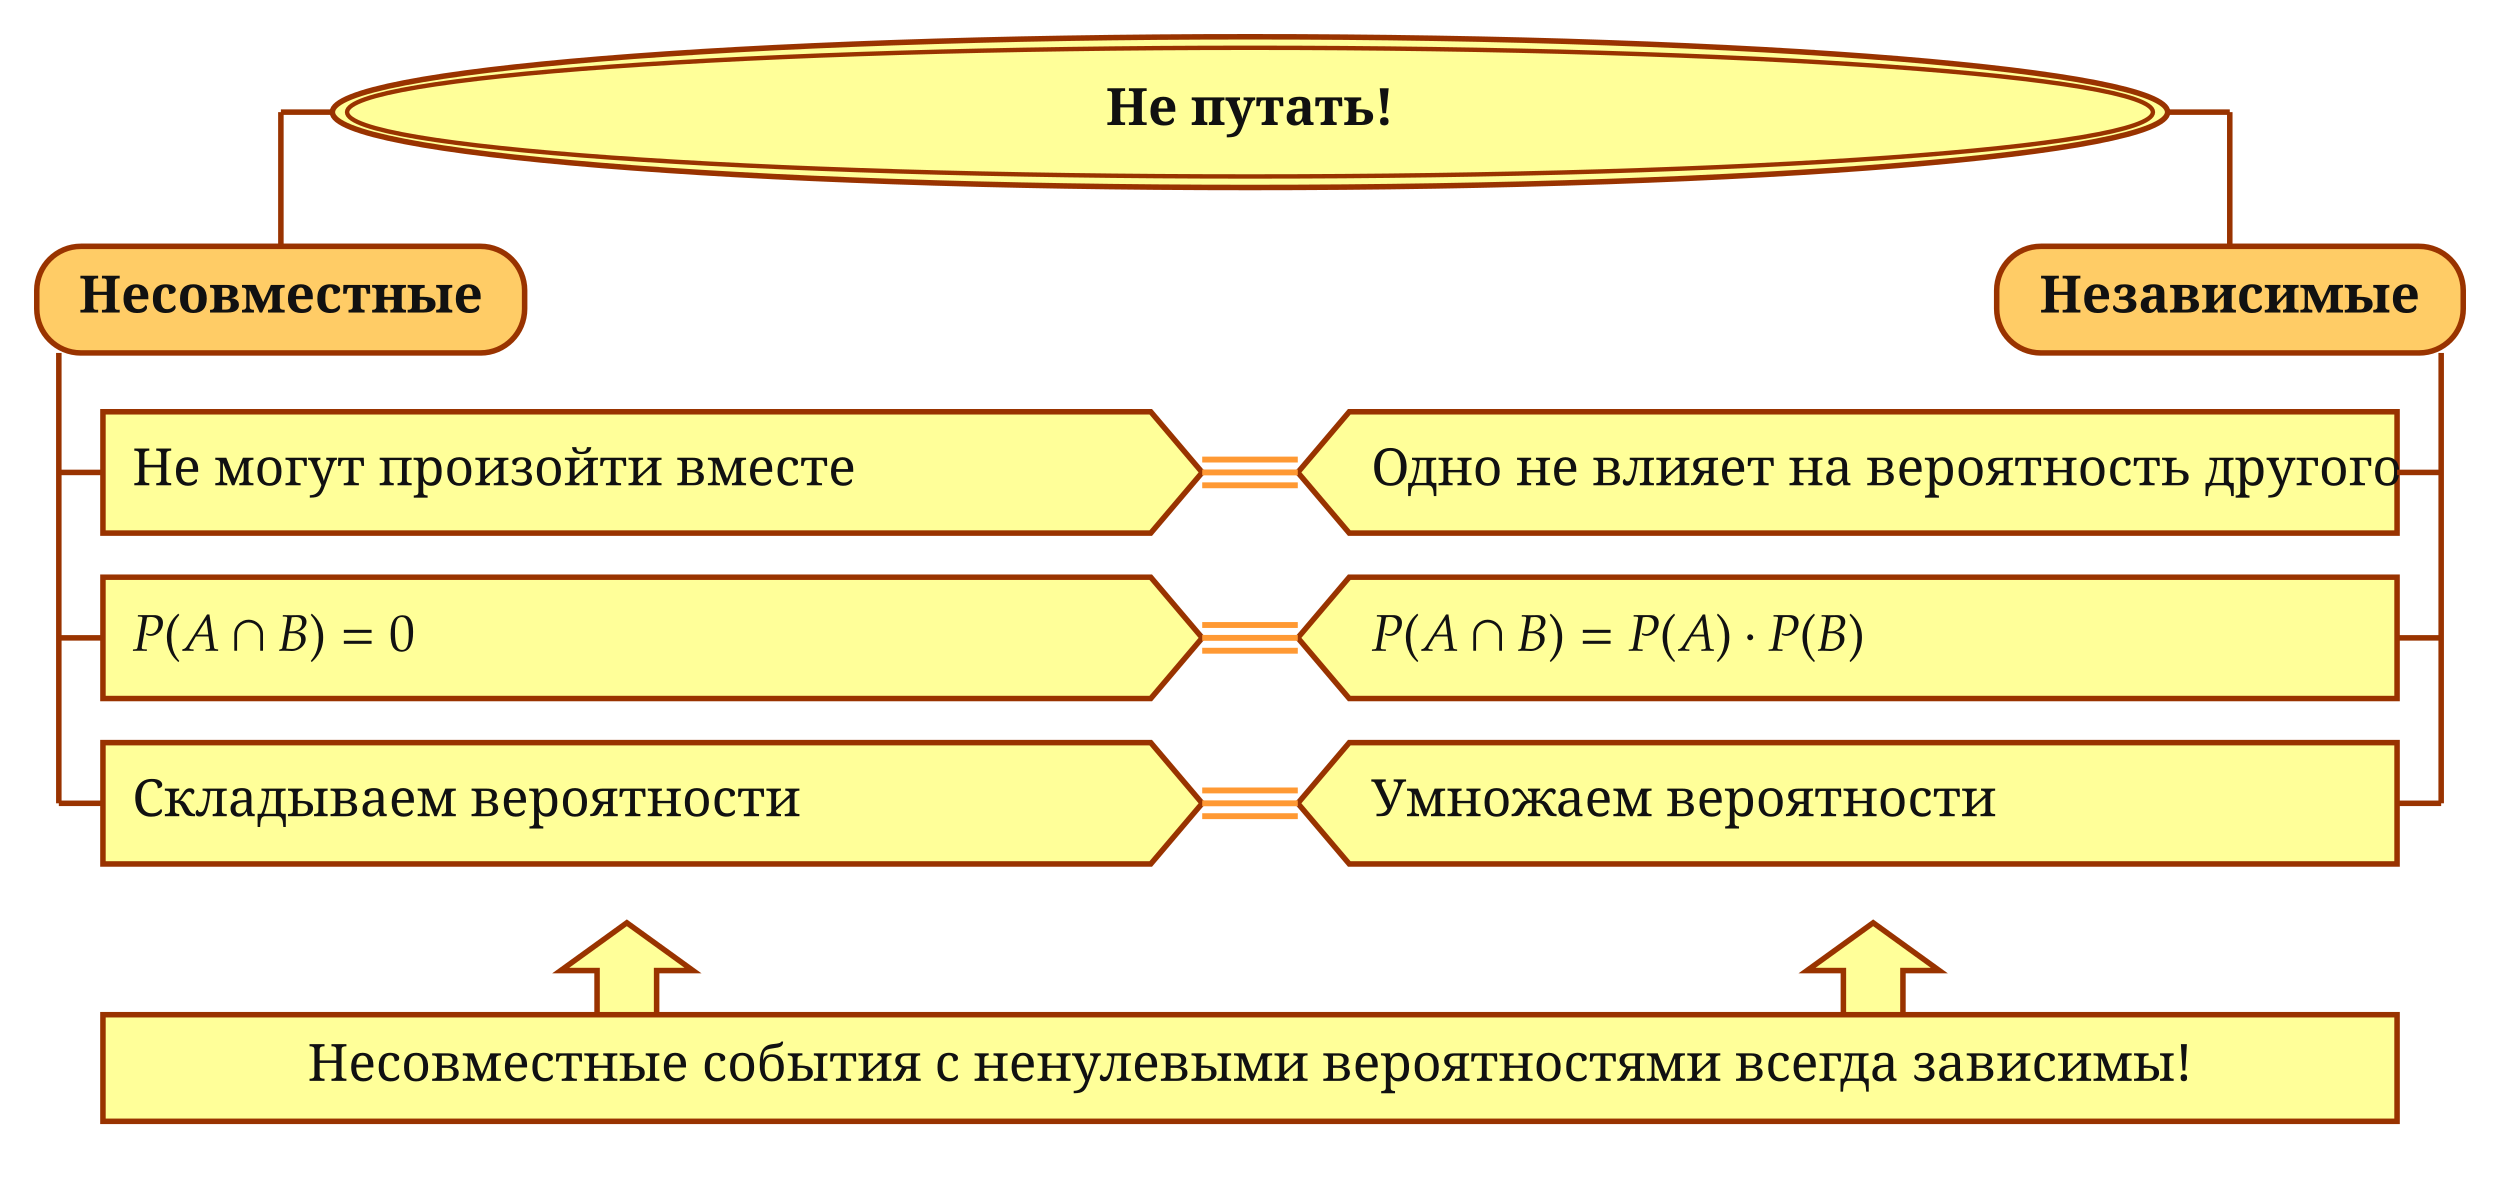
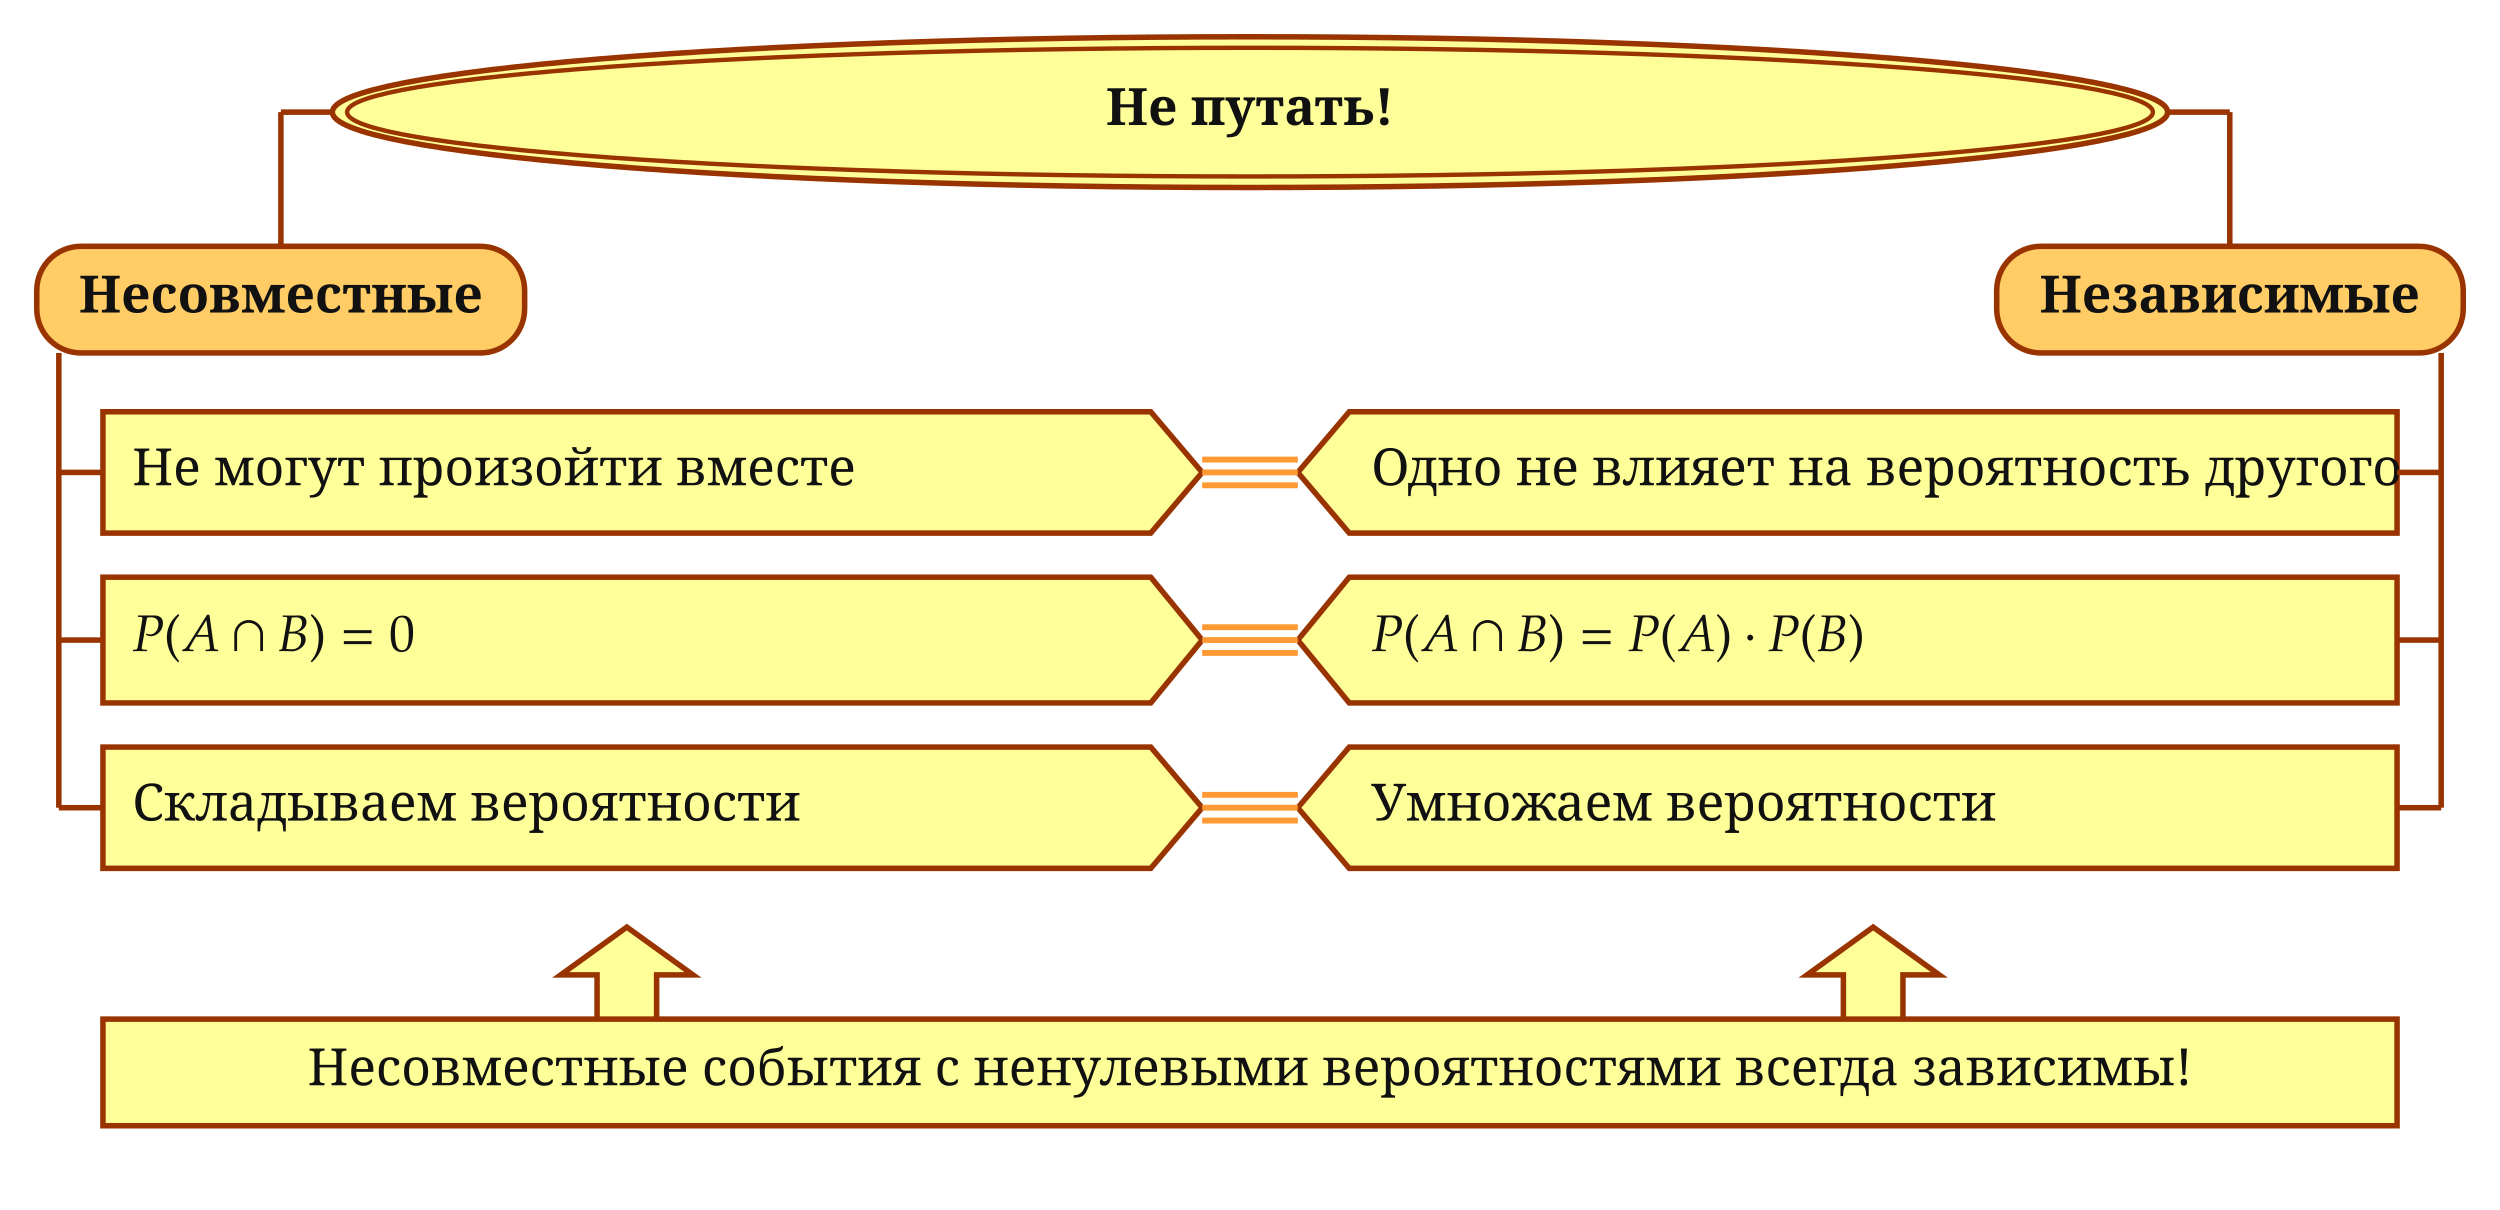
- <svg xmlns="http://www.w3.org/2000/svg" width="680" height="327" viewBox="0 0 680 327" font-family="PT Serif, serif">
+ <svg xmlns="http://www.w3.org/2000/svg" width="680" height="329" viewBox="0 0 680 329" font-family="PT Serif, serif">
  <g transform="translate(0.0,0.0)">
    <ellipse cx="340.0" cy="30.5" rx="249.6" ry="20.5" fill="#FFFF99" stroke="#993300" stroke-width="1.5" />
    <ellipse cx="340.0" cy="30.5" rx="245.6" ry="17.5" fill="none" stroke="#993300" stroke-width="1.2" />
    <text x="340.0" y="34.0" font-size="14" text-anchor="middle" font-weight="bold" fill="#111">Не путать!</text>
    <line x1="90.4" y1="30.5" x2="76.4" y2="30.5" stroke="#993300" stroke-width="1.5" />
    <line x1="76.4" y1="30.5" x2="76.4" y2="67.0" stroke="#993300" stroke-width="1.5" />
    <rect x="10.0" y="67.0" width="132.7" height="29.0" rx="12" fill="#FFCC66" stroke="#993300" stroke-width="1.5" />
    <text x="76.4" y="85.0" font-size="14" text-anchor="middle" font-weight="bold" fill="#111">Несовместные</text>
    <line x1="589.6" y1="30.5" x2="606.5" y2="30.5" stroke="#993300" stroke-width="1.5" />
    <line x1="606.5" y1="30.5" x2="606.5" y2="67.0" stroke="#993300" stroke-width="1.5" />
    <rect x="543.1" y="67.0" width="126.9" height="29.0" rx="12" fill="#FFCC66" stroke="#993300" stroke-width="1.5" />
    <text x="606.5" y="85.0" font-size="14" text-anchor="middle" font-weight="bold" fill="#111">Независимые</text>
    <path d="M28.0,112.0H313.0L327.0,128.5L313.0,145.0H28.0Z" fill="#FFFF99" stroke="#993300" stroke-width="1.5" />
    <g class="memo">
      <g class="memo-t">
        <text x="36.0" y="132.0" font-size="14" text-anchor="start" fill="#111">Не могут произойти вместе</text>
      </g>
    </g>
    <path d="M367.0,112.0H652.0V145.0H367.0L353.0,128.5Z" fill="#FFFF99" stroke="#993300" stroke-width="1.5" />
    <g class="memo">
      <g class="memo-t">
        <text x="373.0" y="132.0" font-size="14" text-anchor="start" fill="#111">Одно не влияет на вероятность другого</text>
      </g>
    </g>
    <line x1="327.0" y1="125.0" x2="353.0" y2="125.0" stroke="#FF9933" stroke-width="1.6" />
    <line x1="327.0" y1="128.5" x2="353.0" y2="128.5" stroke="#FF9933" stroke-width="1.6" />
    <line x1="327.0" y1="132.0" x2="353.0" y2="132.0" stroke="#FF9933" stroke-width="1.6" />
-     <path d="M28.0,157.0H313.0L327.0,173.5L313.0,190.0H28.0Z" fill="#FFFF99" stroke="#993300" stroke-width="1.5" />
+     <path d="M28.0,157.0H313.0L327.0,174.1L313.0,191.2H28.0Z" fill="#FFFF99" stroke="#993300" stroke-width="1.5" />
    <g class="memo">
      <g class="memo-t">
-         <svg x="36.00" y="166.91" width="76.85" height="13.17" viewBox="0 -720.5 5489 941" overflow="visible" color="#111">
+         <svg x="36.00" y="167.00" width="76.85" height="13.17" viewBox="0 -720.5 5489 941" overflow="visible" color="#111">
          <g stroke="currentColor" fill="currentColor" stroke-width="0" transform="scale(1,-1)">
            <path d="M105 664L160 662C184 661 195 653 195 635L112 125C95 34 94 31 54 28L13 25L9-3L51-2C92-1 123 0 141 0C158 0 187-1 227-2L280-3L283 25L218 28C192 29 182 37 182 58C182 67 183 74 186 93L284 648C320 654 336 656 355 656C457 656 506 612 506 519C506 411 434 323 346 323C324 323 304 328 267 342L269 311C306 293 326 288 355 288C484 288 594 405 594 541C594 642 531 695 412 692L108 692Z" />
            <g transform="translate(610,0) translate(0 -5.5)">
              <path d="M146 266C146 526 243 632 301 700L282 726C225 675 60 542 60 266C60 159 85 58 133-32C168-99 200-138 282-215L301-194C255-137 146-15 146 266Z" />
            </g>
            <g transform="translate(942,0)">
              <path d="M567 55C567 39 552 30 524 28L480 25L480-3C582 0 582 0 602 0C622 0 622 0 724-3L724 25L698 28C651 35 650 35 642 80L555 705L509 705L136 112C100 56 82 40 48 32L28 27L28-3C120 0 120 0 140 0C159 0 161 0 247-3L247 25L195 28C179 29 164 38 164 47C164 55 171 69 190 102L292 277L538 277L563 89L563 86C563 84 567 69 567 55M496 601L533 313L317 313Z" />
            </g>
            <g transform="translate(1915.2,0)">
              <path d="M623 0L623 325C623 482 495 603 345 603C196 603 65 482 65 325L65 0L119 0L119 329C119 455 223 549 344 549C472 549 569 441 569 329L569 0Z" />
            </g>
            <g transform="translate(2824.4,0)">
              <path d="M543 227C543 337 459 353 377 365C434 385 459 397 490 425C536 464 559 511 559 562C559 644 501 692 401 692C399 692 389 692 374 691L311 690C299 689 263 689 251 689C232 689 201 690 152 691L100 692L97 664L150 662C174 661 185 653 185 635C185 621 181 589 176 559L89 55C85 37 73 30 31 23L26-3L63-2C90 0 105 0 117 0C128 0 154-1 180-2L217-3L237-4C256-5 269-6 277-6C392-6 543 87 543 227M166 41L217 340L302 340C405 340 455 298 455 211C455 108 382 34 282 34C228 34 207 38 166 41M352 655C433 655 473 619 473 544C473 439 399 376 275 376L223 376L272 650C288 650 329 655 352 655Z" />
            </g>
            <g transform="translate(3434.4,0) translate(0 -5.5)">
              <path d="M51 726L32 700C87 636 187 526 187 266C187-10 83-131 32-194L51-215C104-165 273-23 273 265C273 542 108 675 51 726Z" />
            </g>
            <g transform="translate(4044.2,0)">
              <path d="M604 347L604 406L65 406L65 347M604 134L604 193L65 193L65 134Z" />
            </g>
            <g transform="translate(4990,0)">
              <path d="M263 689C108 689 29 566 29 324C29 207 50 106 85 57C120 8 176-20 238-20C389-20 465 110 465 366C465 585 400 689 263 689M245 654C342 654 381 556 381 316C381 103 343 15 251 15C154 15 113 116 113 360C113 571 150 654 245 654Z" />
            </g>
          </g>
        </svg>
      </g>
    </g>
-     <path d="M367.0,157.0H652.0V190.0H367.0L353.0,173.5Z" fill="#FFFF99" stroke="#993300" stroke-width="1.5" />
+     <path d="M367.0,157.0H652.0V191.2H367.0L353.0,174.1Z" fill="#FFFF99" stroke="#993300" stroke-width="1.5" />
    <g class="memo">
      <g class="memo-t">
-         <svg x="373.00" y="166.91" width="134.29" height="13.17" viewBox="0 -720.5 9592.4 941" overflow="visible" color="#111">
+         <svg x="373.00" y="167.00" width="134.29" height="13.17" viewBox="0 -720.5 9592.4 941" overflow="visible" color="#111">
          <g stroke="currentColor" fill="currentColor" stroke-width="0" transform="scale(1,-1)">
            <path d="M105 664L160 662C184 661 195 653 195 635L112 125C95 34 94 31 54 28L13 25L9-3L51-2C92-1 123 0 141 0C158 0 187-1 227-2L280-3L283 25L218 28C192 29 182 37 182 58C182 67 183 74 186 93L284 648C320 654 336 656 355 656C457 656 506 612 506 519C506 411 434 323 346 323C324 323 304 328 267 342L269 311C306 293 326 288 355 288C484 288 594 405 594 541C594 642 531 695 412 692L108 692Z" />
            <g transform="translate(610,0) translate(0 -5.5)">
              <path d="M146 266C146 526 243 632 301 700L282 726C225 675 60 542 60 266C60 159 85 58 133-32C168-99 200-138 282-215L301-194C255-137 146-15 146 266Z" />
            </g>
            <g transform="translate(942,0)">
              <path d="M567 55C567 39 552 30 524 28L480 25L480-3C582 0 582 0 602 0C622 0 622 0 724-3L724 25L698 28C651 35 650 35 642 80L555 705L509 705L136 112C100 56 82 40 48 32L28 27L28-3C120 0 120 0 140 0C159 0 161 0 247-3L247 25L195 28C179 29 164 38 164 47C164 55 171 69 190 102L292 277L538 277L563 89L563 86C563 84 567 69 567 55M496 601L533 313L317 313Z" />
            </g>
            <g transform="translate(1915.2,0)">
              <path d="M623 0L623 325C623 482 495 603 345 603C196 603 65 482 65 325L65 0L119 0L119 329C119 455 223 549 344 549C472 549 569 441 569 329L569 0Z" />
            </g>
            <g transform="translate(2824.4,0)">
              <path d="M543 227C543 337 459 353 377 365C434 385 459 397 490 425C536 464 559 511 559 562C559 644 501 692 401 692C399 692 389 692 374 691L311 690C299 689 263 689 251 689C232 689 201 690 152 691L100 692L97 664L150 662C174 661 185 653 185 635C185 621 181 589 176 559L89 55C85 37 73 30 31 23L26-3L63-2C90 0 105 0 117 0C128 0 154-1 180-2L217-3L237-4C256-5 269-6 277-6C392-6 543 87 543 227M166 41L217 340L302 340C405 340 455 298 455 211C455 108 382 34 282 34C228 34 207 38 166 41M352 655C433 655 473 619 473 544C473 439 399 376 275 376L223 376L272 650C288 650 329 655 352 655Z" />
            </g>
            <g transform="translate(3434.4,0) translate(0 -5.5)">
              <path d="M51 726L32 700C87 636 187 526 187 266C187-10 83-131 32-194L51-215C104-165 273-23 273 265C273 542 108 675 51 726Z" />
            </g>
            <g transform="translate(4044.2,0)">
              <path d="M604 347L604 406L65 406L65 347M604 134L604 193L65 193L65 134Z" />
            </g>
            <g transform="translate(4990,0)">
              <path d="M105 664L160 662C184 661 195 653 195 635L112 125C95 34 94 31 54 28L13 25L9-3L51-2C92-1 123 0 141 0C158 0 187-1 227-2L280-3L283 25L218 28C192 29 182 37 182 58C182 67 183 74 186 93L284 648C320 654 336 656 355 656C457 656 506 612 506 519C506 411 434 323 346 323C324 323 304 328 267 342L269 311C306 293 326 288 355 288C484 288 594 405 594 541C594 642 531 695 412 692L108 692Z" />
            </g>
            <g transform="translate(5600,0) translate(0 -5.5)">
              <path d="M146 266C146 526 243 632 301 700L282 726C225 675 60 542 60 266C60 159 85 58 133-32C168-99 200-138 282-215L301-194C255-137 146-15 146 266Z" />
            </g>
            <g transform="translate(5932,0)">
              <path d="M567 55C567 39 552 30 524 28L480 25L480-3C582 0 582 0 602 0C622 0 622 0 724-3L724 25L698 28C651 35 650 35 642 80L555 705L509 705L136 112C100 56 82 40 48 32L28 27L28-3C120 0 120 0 140 0C159 0 161 0 247-3L247 25L195 28C179 29 164 38 164 47C164 55 171 69 190 102L292 277L538 277L563 89L563 86C563 84 567 69 567 55M496 601L533 313L317 313Z" />
            </g>
            <g transform="translate(6683,0) translate(0 -5.5)">
              <path d="M51 726L32 700C87 636 187 526 187 266C187-10 83-131 32-194L51-215C104-165 273-23 273 265C273 542 108 675 51 726Z" />
            </g>
            <g transform="translate(7237.2,0)">
              <path d="M124 319C94 319 67 291 67 261C67 231 94 203 123 203C155 203 183 230 183 260C183 291 155 319 124 319Z" />
            </g>
            <g transform="translate(7708.4,0)">
              <path d="M105 664L160 662C184 661 195 653 195 635L112 125C95 34 94 31 54 28L13 25L9-3L51-2C92-1 123 0 141 0C158 0 187-1 227-2L280-3L283 25L218 28C192 29 182 37 182 58C182 67 183 74 186 93L284 648C320 654 336 656 355 656C457 656 506 612 506 519C506 411 434 323 346 323C324 323 304 328 267 342L269 311C306 293 326 288 355 288C484 288 594 405 594 541C594 642 531 695 412 692L108 692Z" />
            </g>
            <g transform="translate(8318.4,0) translate(0 -5.5)">
              <path d="M146 266C146 526 243 632 301 700L282 726C225 675 60 542 60 266C60 159 85 58 133-32C168-99 200-138 282-215L301-194C255-137 146-15 146 266Z" />
            </g>
            <g transform="translate(8650.4,0)">
              <path d="M543 227C543 337 459 353 377 365C434 385 459 397 490 425C536 464 559 511 559 562C559 644 501 692 401 692C399 692 389 692 374 691L311 690C299 689 263 689 251 689C232 689 201 690 152 691L100 692L97 664L150 662C174 661 185 653 185 635C185 621 181 589 176 559L89 55C85 37 73 30 31 23L26-3L63-2C90 0 105 0 117 0C128 0 154-1 180-2L217-3L237-4C256-5 269-6 277-6C392-6 543 87 543 227M166 41L217 340L302 340C405 340 455 298 455 211C455 108 382 34 282 34C228 34 207 38 166 41M352 655C433 655 473 619 473 544C473 439 399 376 275 376L223 376L272 650C288 650 329 655 352 655Z" />
            </g>
            <g transform="translate(9260.4,0) translate(0 -5.5)">
              <path d="M51 726L32 700C87 636 187 526 187 266C187-10 83-131 32-194L51-215C104-165 273-23 273 265C273 542 108 675 51 726Z" />
            </g>
          </g>
        </svg>
      </g>
    </g>
-     <line x1="327.0" y1="170.0" x2="353.0" y2="170.0" stroke="#FF9933" stroke-width="1.6" />
-     <line x1="327.0" y1="173.5" x2="353.0" y2="173.5" stroke="#FF9933" stroke-width="1.6" />
-     <line x1="327.0" y1="177.0" x2="353.0" y2="177.0" stroke="#FF9933" stroke-width="1.6" />
-     <path d="M28.0,202.0H313.0L327.0,218.5L313.0,235.0H28.0Z" fill="#FFFF99" stroke="#993300" stroke-width="1.5" />
+     <line x1="327.0" y1="170.6" x2="353.0" y2="170.6" stroke="#FF9933" stroke-width="1.6" />
+     <line x1="327.0" y1="174.1" x2="353.0" y2="174.1" stroke="#FF9933" stroke-width="1.6" />
+     <line x1="327.0" y1="177.6" x2="353.0" y2="177.6" stroke="#FF9933" stroke-width="1.6" />
+     <path d="M28.0,203.2H313.0L327.0,219.7L313.0,236.2H28.0Z" fill="#FFFF99" stroke="#993300" stroke-width="1.5" />
    <g class="memo">
      <g class="memo-t">
-         <text x="36.0" y="222.0" font-size="14" text-anchor="start" fill="#111">Складываем вероятности</text>
+         <text x="36.0" y="223.2" font-size="14" text-anchor="start" fill="#111">Складываем вероятности</text>
      </g>
    </g>
-     <path d="M367.0,202.0H652.0V235.0H367.0L353.0,218.5Z" fill="#FFFF99" stroke="#993300" stroke-width="1.5" />
+     <path d="M367.0,203.2H652.0V236.2H367.0L353.0,219.7Z" fill="#FFFF99" stroke="#993300" stroke-width="1.5" />
    <g class="memo">
      <g class="memo-t">
-         <text x="373.0" y="222.0" font-size="14" text-anchor="start" fill="#111">Умножаем вероятности</text>
+         <text x="373.0" y="223.2" font-size="14" text-anchor="start" fill="#111">Умножаем вероятности</text>
      </g>
    </g>
-     <line x1="327.0" y1="215.0" x2="353.0" y2="215.0" stroke="#FF9933" stroke-width="1.6" />
-     <line x1="327.0" y1="218.5" x2="353.0" y2="218.5" stroke="#FF9933" stroke-width="1.6" />
-     <line x1="327.0" y1="222.0" x2="353.0" y2="222.0" stroke="#FF9933" stroke-width="1.6" />
-     <line x1="16.0" y1="96.0" x2="16.0" y2="218.5" stroke="#993300" stroke-width="1.5" />
-     <line x1="664.0" y1="96.0" x2="664.0" y2="218.5" stroke="#993300" stroke-width="1.5" />
+     <line x1="327.0" y1="216.2" x2="353.0" y2="216.2" stroke="#FF9933" stroke-width="1.6" />
+     <line x1="327.0" y1="219.7" x2="353.0" y2="219.7" stroke="#FF9933" stroke-width="1.6" />
+     <line x1="327.0" y1="223.2" x2="353.0" y2="223.2" stroke="#FF9933" stroke-width="1.6" />
+     <line x1="16.0" y1="96.0" x2="16.0" y2="219.7" stroke="#993300" stroke-width="1.5" />
+     <line x1="664.0" y1="96.0" x2="664.0" y2="219.7" stroke="#993300" stroke-width="1.5" />
    <line x1="16.0" y1="128.5" x2="28.0" y2="128.5" stroke="#993300" stroke-width="1.5" />
    <line x1="664.0" y1="128.5" x2="652.0" y2="128.5" stroke="#993300" stroke-width="1.5" />
-     <line x1="16.0" y1="173.5" x2="28.0" y2="173.5" stroke="#993300" stroke-width="1.5" />
-     <line x1="664.0" y1="173.5" x2="652.0" y2="173.5" stroke="#993300" stroke-width="1.5" />
-     <line x1="16.0" y1="218.5" x2="28.0" y2="218.5" stroke="#993300" stroke-width="1.5" />
-     <line x1="664.0" y1="218.5" x2="652.0" y2="218.5" stroke="#993300" stroke-width="1.5" />
-     <path d="M162.4,277V264H152.5L170.5,251L188.5,264H178.6V277" fill="#FFFF99" stroke="#993300" stroke-width="1.5" />
-     <path d="M501.4,277V264H491.5L509.5,251L527.5,264H517.6V277" fill="#FFFF99" stroke="#993300" stroke-width="1.5" />
-     <rect x="28.0" y="276.0" width="624.0" height="29.0" rx="0" fill="#FFFF99" stroke="#993300" stroke-width="1.5" />
-     <text x="340.0" y="294.0" font-size="14" text-anchor="middle" fill="#111">Несовместные события с ненулевыми вероятностями всегда зависимы!</text>
+     <line x1="16.0" y1="174.1" x2="28.0" y2="174.1" stroke="#993300" stroke-width="1.5" />
+     <line x1="664.0" y1="174.1" x2="652.0" y2="174.1" stroke="#993300" stroke-width="1.5" />
+     <line x1="16.0" y1="219.7" x2="28.0" y2="219.7" stroke="#993300" stroke-width="1.5" />
+     <line x1="664.0" y1="219.7" x2="652.0" y2="219.7" stroke="#993300" stroke-width="1.5" />
+     <path d="M162.4,278.174V265.174H152.5L170.5,252.174L188.5,265.174H178.6V278.174" fill="#FFFF99" stroke="#993300" stroke-width="1.5" />
+     <path d="M501.4,278.174V265.174H491.5L509.5,252.174L527.5,265.174H517.6V278.174" fill="#FFFF99" stroke="#993300" stroke-width="1.5" />
+     <rect x="28.0" y="277.2" width="624.0" height="29.0" rx="0" fill="#FFFF99" stroke="#993300" stroke-width="1.5" />
+     <text x="340.0" y="295.2" font-size="14" text-anchor="middle" fill="#111">Несовместные события с ненулевыми вероятностями всегда зависимы!</text>
  </g>
</svg>
